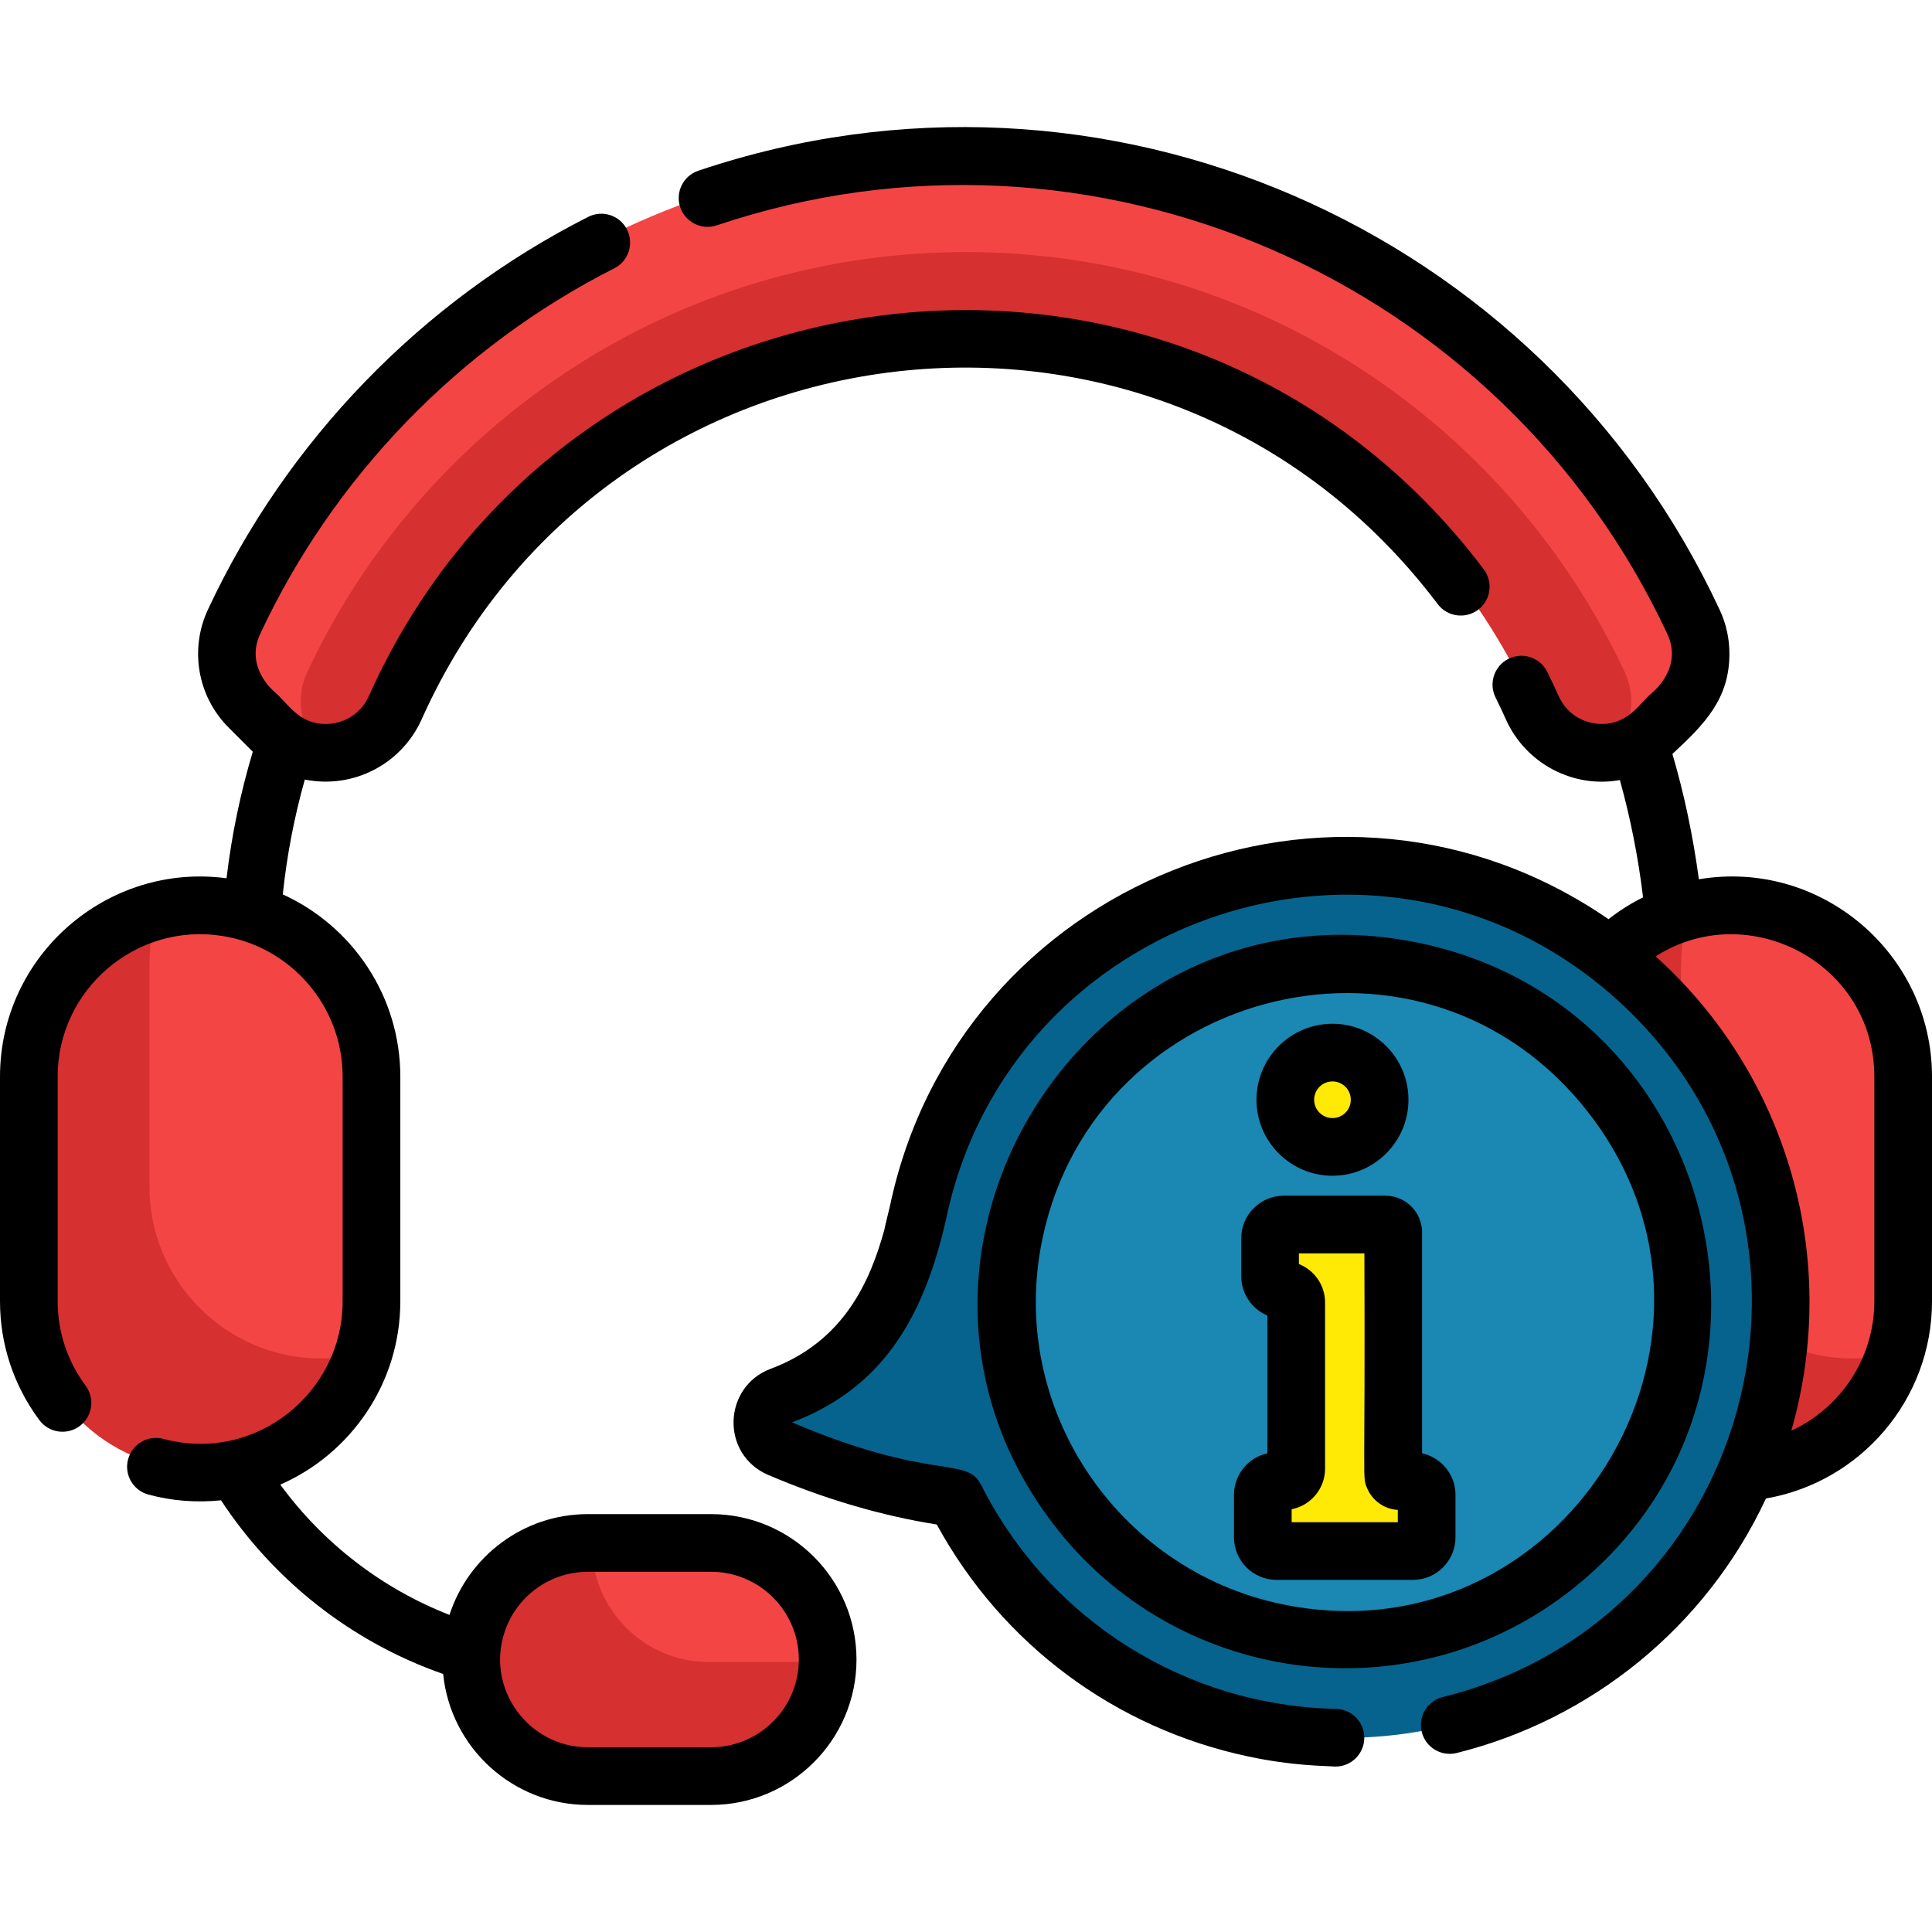
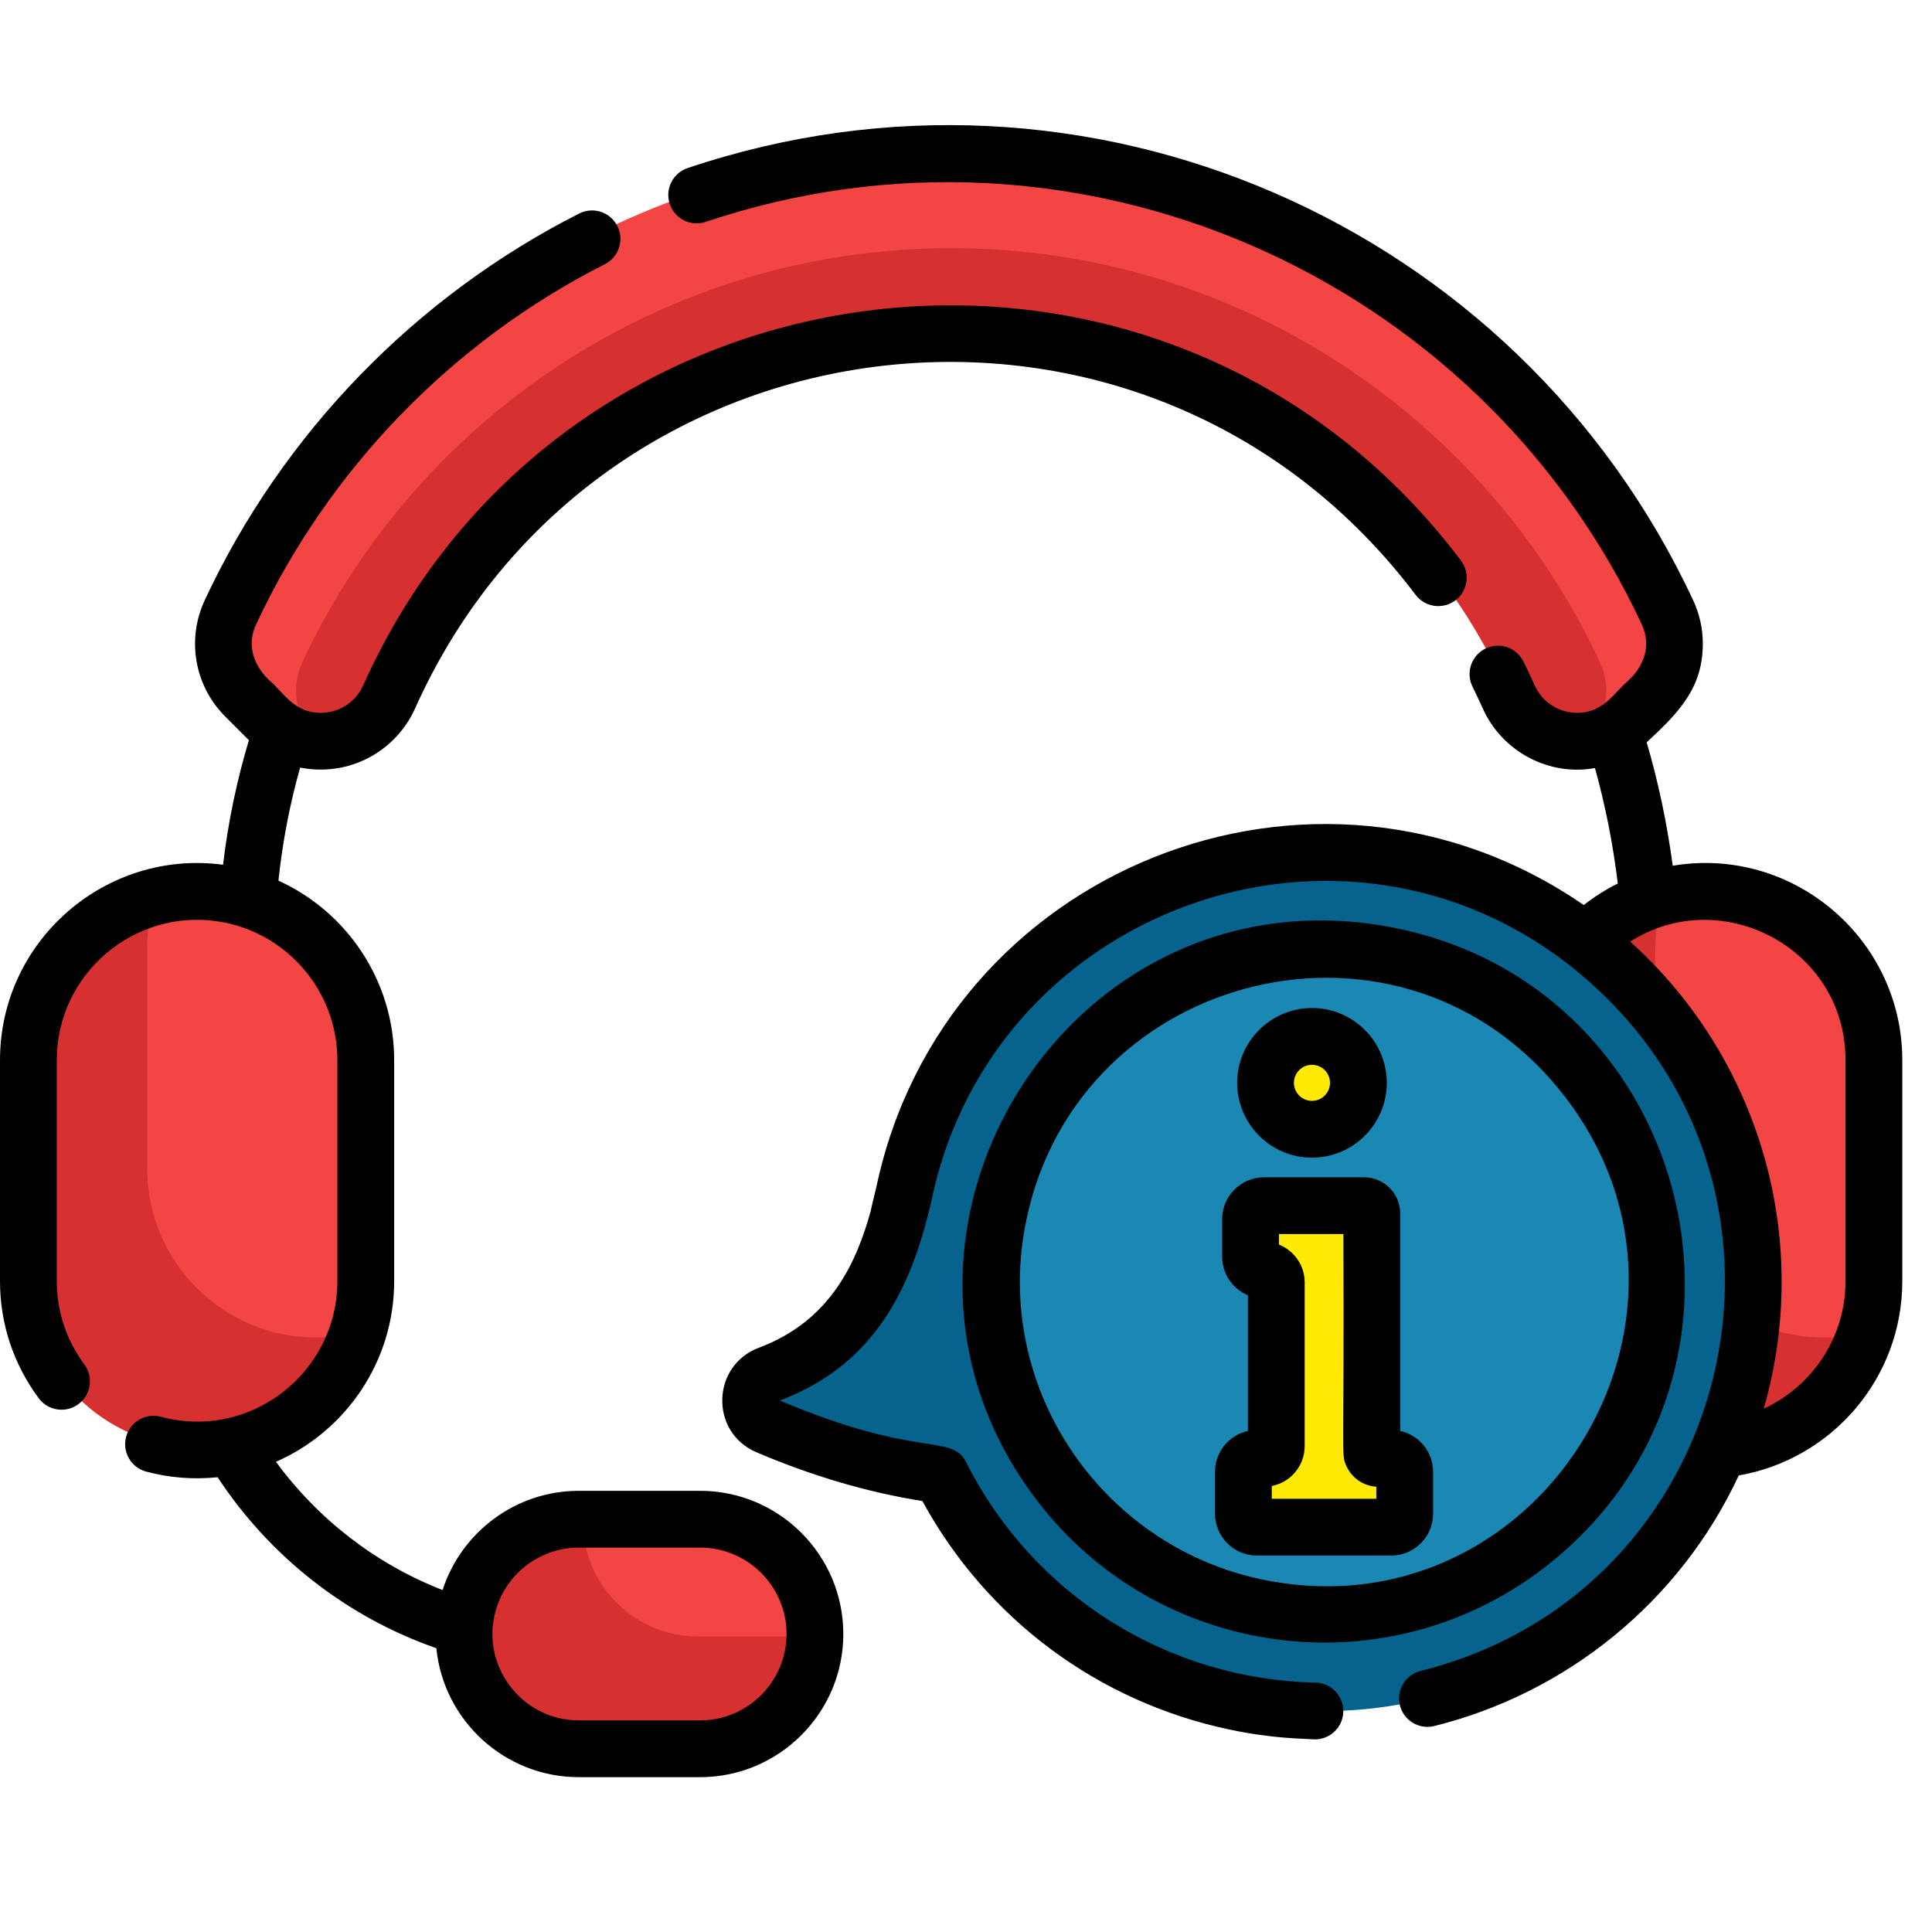
- <svg xmlns="http://www.w3.org/2000/svg" version="1.1" id="Capa_1" x="0px" y="0px" viewBox="0 0 512 512" style="enable-background:new 0 0 512 512;" xml:space="preserve">
+ <svg xmlns="http://www.w3.org/2000/svg" version="1.1" id="Capa_1" x="0px" y="0px" viewBox="0 0 520 520" style="enable-background:new 0 0 520 520;" xml:space="preserve">
  <g>
    <path style="fill:#D63030;" d="M98.447,284.567v59.504c0,5.095-0.846,9.995-2.415,14.57c-6.103,17.882-23.109,30.832-42.988,30.832   c-12.482,0-23.832-5.105-32.065-13.337c-8.233-8.233-13.337-19.583-13.337-32.065v-59.504c0-21.173,14.693-39.085,34.388-44.037   c3.525-0.897,7.224-1.365,11.014-1.365C78.018,239.165,98.447,259.594,98.447,284.567z" />
    <path style="fill:#D63030;" d="M504.358,284.567v59.504c0,5.095-0.846,9.995-2.415,14.57   c-6.103,17.882-23.109,30.832-42.988,30.832c-24.973,0-45.402-20.429-45.402-45.402v-59.504c0-25.004,20.465-45.402,45.402-45.402   C483.929,239.165,504.358,259.594,504.358,284.567z" />
  </g>
  <path style="fill:#F44545;" d="M444.783,186.681l-6.195,6.185c-9.945,9.975-26.761,6.774-32.534-6.113  c-25.768-57.568-83.601-97.795-150.645-97.795c-67.054,0-124.887,40.226-150.655,97.795c-3.658,8.161-11.748,12.451-19.716,11.942  c-4.605-0.285-9.17-2.17-12.818-5.828l-6.195-6.185c-5.961-5.961-7.57-15.019-4.014-22.65c33.96-72.821,107.882-123.4,193.398-123.4  c85.507,0,159.428,50.578,193.388,123.4C452.353,171.662,450.743,180.72,444.783,186.681z" />
  <g>
    <path style="fill:#D63030;" d="M427.095,198.561c-8.386,1.1-17.179-3.189-21.04-11.809   c-25.768-57.568-83.601-97.795-150.645-97.795c-67.054,0-124.887,40.226-150.655,97.795c-3.658,8.161-11.748,12.451-19.716,11.942   l-0.031-0.031c-5.38-5.38-6.837-13.562-3.627-20.449C112.049,112.464,178.787,66.797,256,66.797s143.951,45.667,174.62,111.417   C433.809,185.061,432.393,193.182,427.095,198.561z" />
    <path style="fill:#D63030;" d="M219.34,439.023c0,0.479-0.01,0.948-0.041,1.416c-0.357,7.937-3.75,15.121-9.038,20.398   c-5.594,5.604-13.317,9.078-21.815,9.078h-32.656c-16.995,0-30.893-13.908-30.893-30.893c0-8.498,3.474-16.221,9.078-21.815   c5.594-5.604,13.317-9.078,21.815-9.078h32.656C205.432,408.13,219.34,422.038,219.34,439.023z" />
  </g>
  <g>
    <path style="fill:#F44545;" d="M98.447,284.567v59.504c0,5.095-0.846,9.995-2.415,14.57c-3.525,0.897-7.224,1.365-11.014,1.365   c-12.482,0-23.832-5.105-32.065-13.337s-13.337-19.583-13.337-32.065V255.1c0-5.095,0.846-9.995,2.415-14.57   c3.525-0.897,7.224-1.365,11.014-1.365C78.018,239.165,98.447,259.594,98.447,284.567z" />
    <path style="fill:#F44545;" d="M504.358,284.567v59.504c0,5.095-0.846,9.995-2.415,14.57c-3.525,0.897-7.224,1.365-11.014,1.365   c-24.973,0-45.413-20.429-45.413-45.402c0.693-56.954-1.687-62.112,2.415-74.074c3.536-0.897,7.224-1.365,11.025-1.365   C483.929,239.165,504.358,259.594,504.358,284.567z" />
    <path style="fill:#F44545;" d="M219.34,439.023c0,0.479-0.01,0.948-0.041,1.416h-31.535c-16.995,0-30.893-13.898-30.893-30.883   c0-0.479,0.01-0.958,0.041-1.426h31.535C205.432,408.13,219.34,422.038,219.34,439.023z" />
  </g>
  <path style="fill:#06638D;" d="M469.405,368.86c13.182-62.429-26.741-123.724-89.171-136.905  c-61.726-13.033-125.999,25.706-138.444,95.748c-4.335,15.767-12.619,33.865-34.821,42.177c-6.371,2.385-6.637,11.29-0.38,13.963  c12.301,5.255,28.562,10.763,46.623,13.162c15.259,30.217,43.591,53.488,79.288,61.026  C394.929,471.212,456.223,431.29,469.405,368.86z" />
  <path style="fill:#1B87B3;" d="M443.917,363.476c-10.23,48.461-57.82,79.267-106.038,69.072  c-48.357-10.209-79.271-57.69-69.061-106.038c9.924-47.012,55.072-77.549,102.013-69.815  C420.867,264.663,454.49,313.406,443.917,363.476z" />
  <g>
    <circle style="fill:#FFEA06;" cx="353.112" cy="291.448" r="12.496" />
    <path style="fill:#FFEA06;" d="M374.443,392.517h-3.481c-0.96,0-1.738-0.778-1.738-1.738c0,5.476,0-55.074,0-64.184   c0-1.15-0.933-2.084-2.084-2.084h-26.918c-2.007,0-3.634,1.627-3.634,3.634v10.084c0,3.509,3.965,3.782,3.634,3.634   c1.817,0,3.289,1.472,3.289,3.289v44.076c0,1.817-1.472,3.289-3.289,3.289h-1.93c-2.007,0-3.634,1.627-3.634,3.634v11.254   c0,2.007,1.627,3.634,3.634,3.634h36.152c2.007,0,3.634-1.627,3.634-3.634v-11.254C378.077,394.144,376.45,392.517,374.443,392.517   z" />
  </g>
  <path d="M353.112,311.583c11.106,0,20.144-9.038,20.144-20.144c0-11.096-9.038-20.134-20.144-20.134  c-11.096,0-20.134,9.038-20.134,20.134C332.978,302.546,342.016,311.583,353.112,311.583z M353.112,286.59  c2.68,0,4.86,2.18,4.86,4.85c0,2.68-2.18,4.86-4.86,4.86c-2.67,0-4.85-2.18-4.85-4.86C348.262,288.77,350.442,286.59,353.112,286.59  z" />
  <path d="M376.863,385.138v-58.546c0-5.359-4.361-9.72-9.72-9.72h-26.919c-6.215,0-11.279,5.054-11.279,11.269v10.087  c0,4.677,2.863,8.701,6.929,10.403v36.507c-5.064,1.111-8.854,5.624-8.854,11.014v11.249c0,6.225,5.054,11.279,11.269,11.279h36.161  c6.215,0,11.269-5.054,11.269-11.279v-11.249C385.717,390.763,381.927,386.249,376.863,385.138z M370.433,403.397h-28.132v-3.434  c5.033-0.978,8.854-5.421,8.854-10.739v-44.068c0-4.616-2.873-8.569-6.929-10.169v-2.833h17.352  c0.244,60.875-0.585,59.298,0.672,62.112c1.325,3.291,4.473,5.665,8.182,5.879L370.433,403.397L370.433,403.397z" />
  <path d="M376.435,249.96c-89.32-18.77-152.523,85.086-95.818,155.821c33.076,41.273,94.168,48.913,136.544,14.968  C481.2,369.362,456.162,266.799,376.435,249.96z M339.459,425.069c-43.372-9.158-72.678-52.243-63.162-96.979  c14.17-67.195,101.731-88.988,144.899-32.921C467.35,355.086,413.843,440.756,339.459,425.069z" />
  <path d="M450.214,233.016c-1.539-11.554-3.964-22.864-7.01-33.216c8.773-8.09,15.11-14.733,15.11-26.553  c0-4.065-0.876-7.988-2.598-11.677C408.5,60.311,292.334,9.101,185.074,45.242c-4.004,1.345-6.154,5.675-4.809,9.68  c1.355,3.994,5.686,6.144,9.68,4.799c99.751-33.553,208.111,14.367,251.924,108.31c4.198,9.058-3.923,15.406-4.055,15.579  c-3.24,2.67-6.124,8.212-13.246,8.253h-0.061c-3.933,0-9.017-1.956-11.473-7.458c-0.948-2.119-1.966-4.269-3.016-6.378  c-1.885-3.78-6.47-5.319-10.25-3.434c-3.77,1.875-5.308,6.47-3.434,10.24c0.958,1.926,1.885,3.882,2.741,5.818  c5.268,11.758,17.923,18.32,30.211,16.068c2.761,9.985,4.819,20.154,6.144,31.087c-3.261,1.62-6.327,3.556-9.16,5.787  c-72.366-49.849-172.288-9.916-190.413,75.959c-0.102,0.469-0.326,1.376-0.571,2.364c-0.438,1.814-0.764,3.138-0.937,4.045  c-3.699,13.317-10.495,29.436-30.058,36.762c-12.817,4.801-13.317,22.753-0.703,28.152c14.998,6.399,30.007,10.811,44.669,13.134  c17.301,31.698,47.216,54.012,82.664,61.501c11.704,2.471,19.446,2.406,22.997,2.649c4.137,0,7.54-3.311,7.632-7.469  c0.092-4.218-3.25-7.723-7.469-7.815c-39.58-0.846-75.797-23.179-94.045-59.31c-3.978-7.884-12.792-0.736-50.14-16.618  c23.662-8.96,34.363-27.217,40.247-51.414c0.285-1.182,0.55-2.272,0.662-2.822c16.897-80.045,114.684-113.583,176.892-58.526  c65.165,57.725,39.076,164.539-45.341,185.543c-4.096,1.029-6.592,5.176-5.573,9.262c1.019,4.096,5.166,6.592,9.262,5.573  c35.402-8.809,65.996-33.213,81.951-67.452c24.963-4.3,44.007-26.094,44.007-52.27v-59.504  C512,252.619,482.462,227.585,450.214,233.016z M496.716,344.841c0,15.202-9.027,28.336-22.008,34.307  c13.251-46.128-1.452-94.706-35.947-125.702c24.342-15.599,57.955,1.579,57.955,31.892V344.841z" />
  <path d="M188.447,401.257h-32.656c-17.118,0-31.668,11.228-36.67,26.705c-18.045-7.03-33.573-19.125-44.842-34.521  c18.707-8.192,31.81-26.899,31.81-48.602v-59.504c0-21.448-12.797-39.961-31.148-48.306c1.09-10.362,3.047-20.531,5.838-30.435  c13.185,2.608,25.768-4.371,30.954-15.946C160.508,81.678,308.474,64,381.01,160.093c2.547,3.373,7.336,4.035,10.709,1.498  c3.362-2.547,4.035-7.336,1.498-10.709C313.497,45.323,151.124,65.222,97.784,184.404c-2.466,5.502-7.55,7.458-11.483,7.458  c-7.234,0-9.965-5.492-13.725-8.671c-0.071-0.102-7.703-6.378-3.637-15.161c19.451-41.694,52.779-76.122,93.862-96.928  c3.76-1.905,5.268-6.511,3.362-10.271c-1.905-3.77-6.501-5.278-10.271-3.362c-44.119,22.345-79.913,59.321-100.8,104.102  c-4.799,10.281-2.924,22.823,5.533,31.28c5.227,5.237,6.266,6.287,6.368,6.368c-3.271,10.892-5.604,22.11-6.959,33.532  C28.458,228.522,0,253.19,0,285.336v59.504c0,11.412,3.607,22.304,10.423,31.494c2.507,3.393,7.295,4.106,10.688,1.589  s4.096-7.295,1.589-10.688c-4.85-6.541-7.418-14.285-7.418-22.396v-59.504c0-23.211,20.826-40.868,43.548-37.312  c18.035,2.761,31.973,18.442,31.973,37.312v59.504c0,24.372-23.15,42.988-47.491,36.487c-4.076-1.1-8.274,1.314-9.364,5.39  c-1.1,4.076,1.314,8.274,5.39,9.364c6.195,1.671,12.634,2.191,19.237,1.518c13.908,21.183,34.561,37.547,58.872,46.024  c1.926,19.451,18.391,34.704,38.341,34.704h32.656c21.244,0,38.535-17.291,38.535-38.535  C226.982,418.548,209.691,401.257,188.447,401.257z M188.447,463.044h-32.656c-15.813,0-27.113-15.61-22.039-30.639  c3.087-9.211,11.799-15.864,22.039-15.864h32.656c12.818,0,23.251,10.434,23.251,23.251  C211.698,452.61,201.264,463.044,188.447,463.044z" />
  <g>
</g>
  <g>
</g>
  <g>
</g>
  <g>
</g>
  <g>
</g>
  <g>
</g>
  <g>
</g>
  <g>
</g>
  <g>
</g>
  <g>
</g>
  <g>
</g>
  <g>
</g>
  <g>
</g>
  <g>
</g>
  <g>
</g>
</svg>
